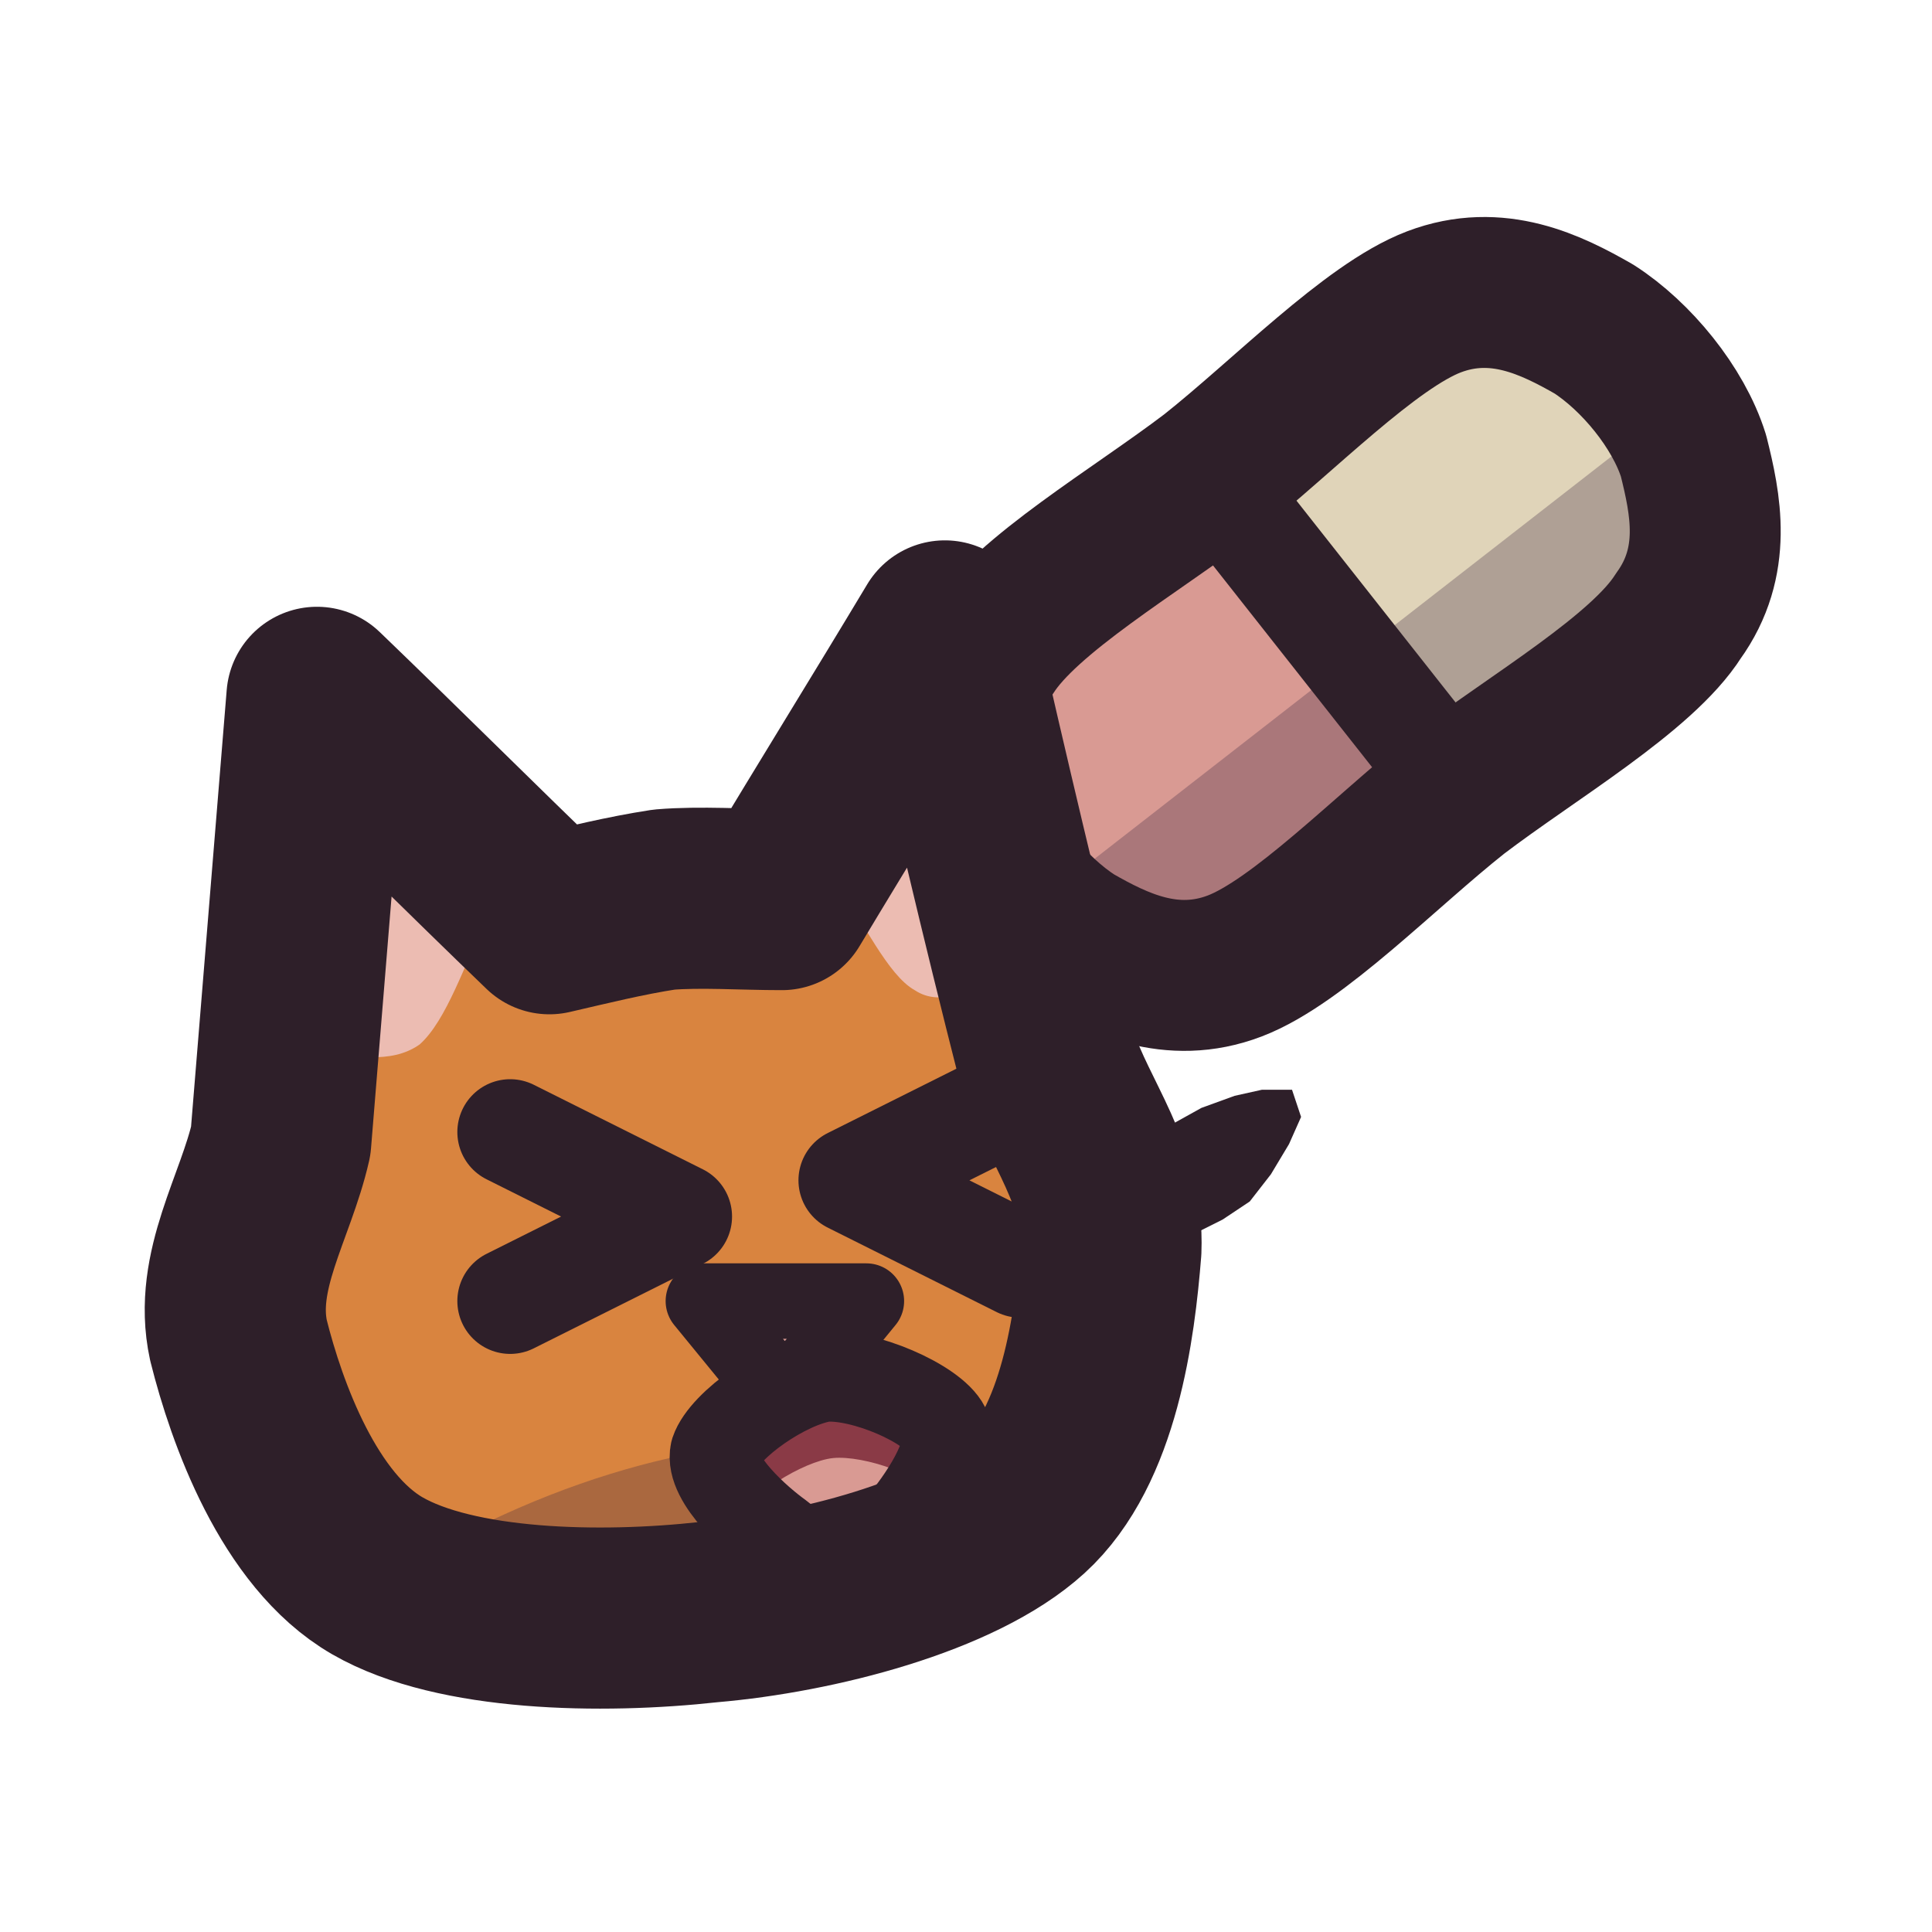
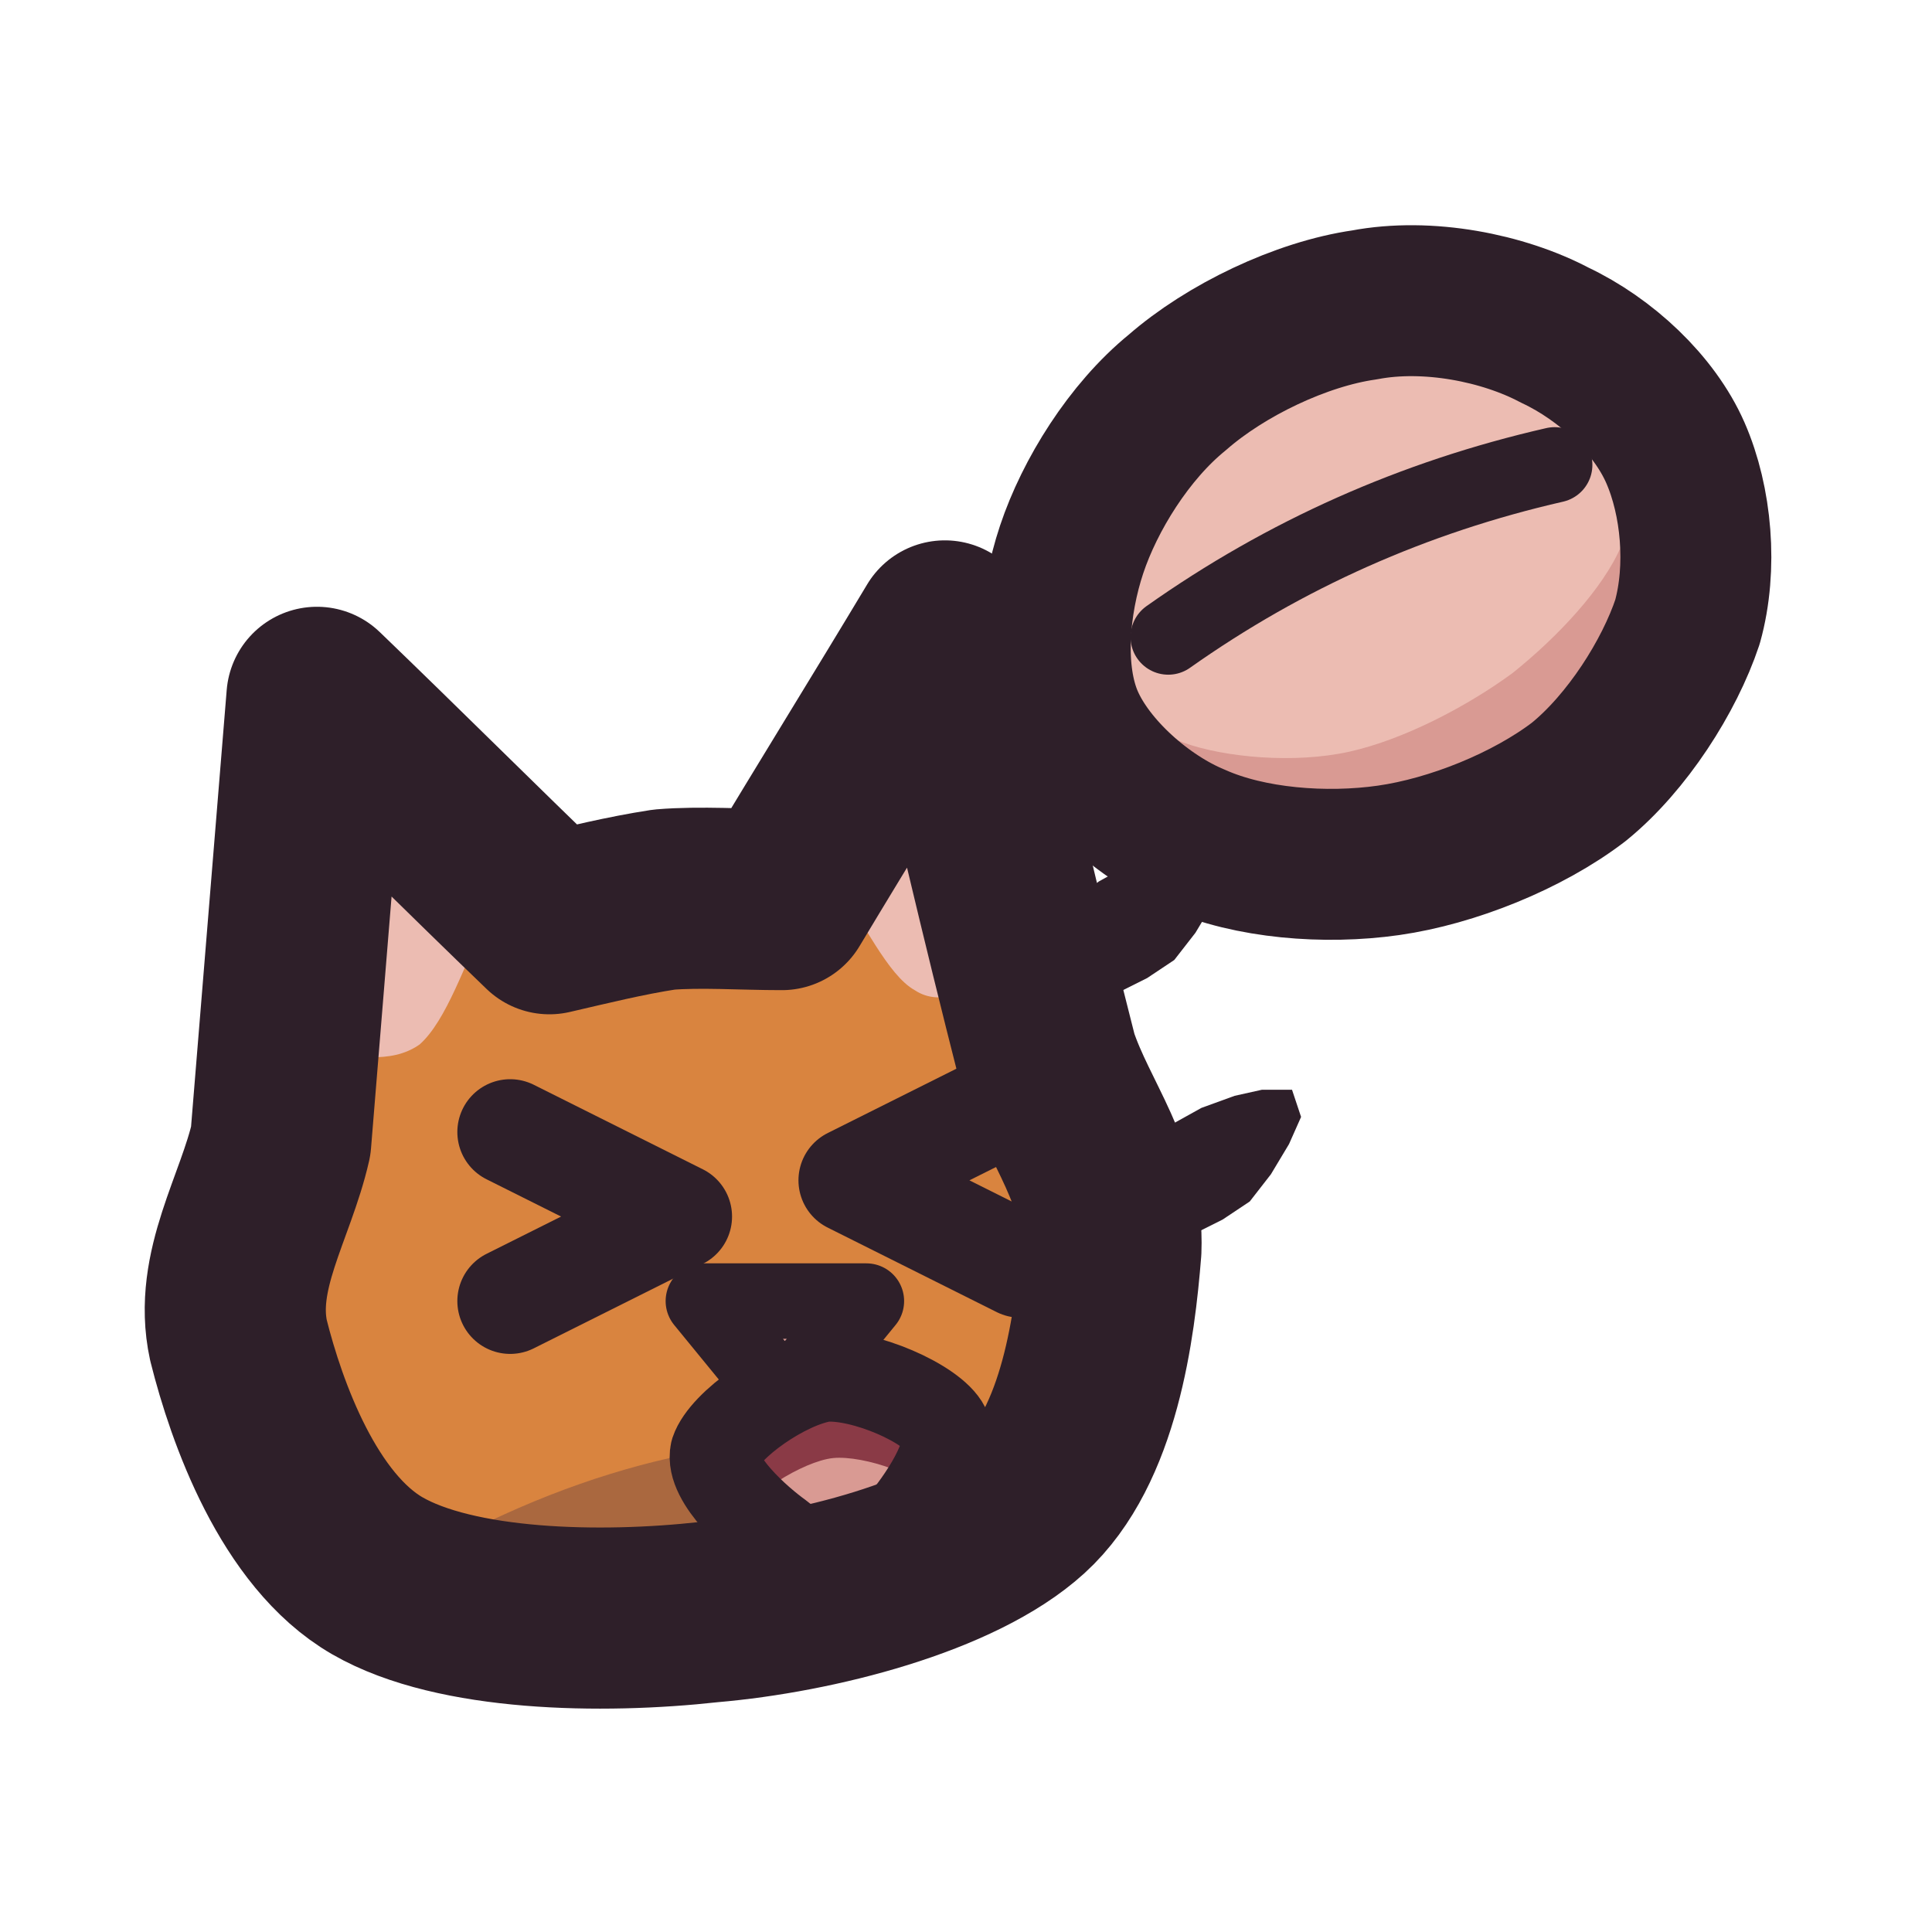
<svg xmlns="http://www.w3.org/2000/svg" viewBox="0 0 64 64" width="64" height="64">
  <defs>
-     <clipPath id="icon-spit-pill-clip1">
-       <path d="M32.8 21.6C34 19.7 37.6 17.6 40.1 15.7C42.5 13.8 45.4 10.8 47.5 10C49.6 9.2 51.4 10.1 52.8 10.9C54.2 11.8 55.6 13.5 56.1 15.1C56.5 16.7 56.9 18.6 55.6 20.4C54.4 22.3 50.8 24.4 48.3 26.3C45.9 28.2 43 31.2 40.9 32C38.8 32.8 37 31.9 35.6 31.1C34.2 30.2 32.8 28.5 32.3 26.9C31.9 25.3 31.5 23.4 32.8 21.6Z" />
-     </clipPath>
    <clipPath id="icon-spit-pill-clip2">
      <path d="M7.9 44.4C7.4 42.1 8.8 40 9.3 37.8C9.7 32.9 10.1 28 10.5 23.1C13.1 25.6 15.6 28.1 18.2 30.6C19.5 30.3 20.7 30 22 29.8C23.2 29.7 24.6 29.8 25.9 29.8C27.7 26.8 29.5 23.9 31.3 20.9C32.4 25.7 33.5 30.4 34.7 35.1C35.4 37.2 36.9 38.9 36.8 41.4C36.6 43.9 36.1 47.9 33.9 49.9C31.7 51.9 27 53.1 23.5 53.4C19.9 53.8 15.1 53.7 12.5 52.2C9.9 50.7 8.5 46.8 7.9 44.4Z" />
    </clipPath>
    <clipPath id="icon-spit-pill-clip3">
      <path d="M27.3 45.6C28.6 45.5 30.9 46.5 31.3 47.3C31.7 48.1 30.5 49.8 29.9 50.5C29.3 51.2 28.6 51.3 27.9 51.4C27.2 51.4 26.5 51.5 25.8 50.9C25.1 50.4 23.5 49 23.7 48.1C24 47.2 26 45.8 27.3 45.6Z" />
+     </clipPath>
+     <clipPath id="icon-spit-pill-clip1">
+       <path d="M55.5 15C56.2 16.6 56.4 18.8 55.9 20.6C55.3 22.4 53.9 24.6 52.3 25.9C50.6 27.2 48.1 28.2 46 28.5C43.9 28.8 41.4 28.6 39.6 27.8C37.9 27.1 36.1 25.5 35.4 23.9C34.7 22.3 34.9 20 35.5 18.2C36.1 16.4 37.4 14.3 39 13C40.6 11.6 43.1 10.4 45.2 10.1C47.3 9.7 49.8 10.2 51.5 11.1C53.2 11.9 54.8 13.4 55.5 15Z" />
    </clipPath>
  </defs>
  <g id="p-motion">
    <path d="M33.7 33L34.7 33.2L35.9 33.1L37 32.9L38 32.4L38.9 31.8L39.6 30.9L40.2 29.9L40.6 29L40.3 28.1L39.3 28.1L38.4 28.3L37.3 28.7L36.4 29.2L35.6 29.8L34.9 30.6L34.3 31.5L33.9 32.3Z" fill="#2e1f29" />
    <path d="M36.2 41L37.2 41.2L38.4 41.1L39.5 40.9L40.5 40.4L41.4 39.8L42.1 38.9L42.7 37.9L43.1 37L42.8 36.1L41.8 36.1L40.9 36.3L39.8 36.7L38.9 37.2L38.1 37.8L37.4 38.6L36.8 39.5L36.4 40.3Z" fill="#2e1f29" />
  </g>
  <g id="p-pill">
-     <path d="M40.1 15.8C37.7 17.7 34.1 19.7 32.8 21.6C31.5 23.4 31.9 25.3 32.3 26.9C32.8 28.5 34.2 30.2 35.6 31.1C37 31.9 38.8 32.8 40.9 32C43 31.2 45.8 28.1 48.3 26.2C45.6 22.7 42.8 19.3 40.1 15.8Z" fill="#d99a93" />
-     <path d="M40.1 15.8C42.6 13.9 45.4 10.8 47.5 10C49.6 9.2 51.4 10.1 52.8 10.9C54.2 11.8 55.6 13.5 56.1 15.1C56.5 16.7 56.9 18.6 55.6 20.4C54.3 22.3 50.7 24.3 48.3 26.2C45.6 22.7 42.8 19.3 40.1 15.8Z" fill="#e0d4b9" />
-     <path d="M29 34.1L60.6 9.5L67.3 18.1L35.8 42.8Z" fill="#3f2541" fill-opacity="0.3" clip-path="url(#icon-spit-pill-clip1)" />
-     <path d="M40.1 15.8L48.3 26.2" fill="none" stroke="#2e1f29" stroke-width="3.5" stroke-linecap="round" stroke-linejoin="round" />
-     <path d="M32.8 21.6C34 19.7 37.6 17.6 40.1 15.7C42.5 13.8 45.4 10.8 47.5 10C49.6 9.2 51.4 10.1 52.8 10.9C54.2 11.8 55.6 13.5 56.1 15.1C56.5 16.7 56.9 18.6 55.6 20.4C54.4 22.3 50.8 24.4 48.3 26.3C45.9 28.2 43 31.2 40.9 32C38.8 32.8 37 31.9 35.6 31.1C34.2 30.2 32.8 28.5 32.3 26.9C31.9 25.3 31.5 23.4 32.8 21.6Z" fill="none" stroke="#2e1f29" stroke-width="5" stroke-linecap="round" stroke-linejoin="round" />
+     <path d="M55.5 15C56.2 16.6 56.4 18.8 55.9 20.6C55.3 22.4 53.9 24.6 52.3 25.9C50.6 27.2 48.1 28.2 46 28.5C43.9 28.8 41.4 28.6 39.6 27.8C37.9 27.1 36.1 25.5 35.4 23.9C34.7 22.3 34.9 20 35.5 18.2C36.1 16.4 37.4 14.3 39 13C40.6 11.6 43.1 10.4 45.2 10.1C47.3 9.7 49.8 10.2 51.5 11.1C53.2 11.9 54.8 13.4 55.5 15Z" fill="#d99a93" />
+     <path d="M53.9 13.6C54.4 14.9 54.3 16.7 53.7 18.1C53.1 19.5 51.6 21.1 50.1 22.3C48.6 23.4 46.5 24.5 44.7 24.9C42.9 25.3 40.6 25.1 39.2 24.6C37.7 24 36.6 22.8 36 21.6C35.5 20.4 35.3 18.7 35.9 17.2C36.4 15.8 37.9 14.1 39.4 13C40.9 11.9 43.1 11 45 10.6C46.8 10.3 49 10.2 50.5 10.7C52 11.2 53.4 12.4 53.9 13.6Z" fill="#ecbcb2" clip-path="url(#icon-spit-pill-clip1)" />
+     <path d="M38.7 21.1Q44.5 17 51.5 15.4" fill="none" stroke="#2e1f29" stroke-width="2.5" stroke-linecap="round" stroke-linejoin="round" />
+     <path d="M55.5 15C56.2 16.6 56.4 18.8 55.9 20.6C55.3 22.4 53.9 24.6 52.3 25.9C50.6 27.2 48.1 28.2 46 28.5C43.9 28.8 41.4 28.6 39.6 27.8C37.9 27.1 36.1 25.5 35.4 23.9C34.7 22.3 34.9 20 35.5 18.2C36.1 16.4 37.4 14.3 39 13C40.6 11.6 43.1 10.4 45.2 10.1C47.3 9.7 49.8 10.2 51.5 11.1C53.2 11.9 54.8 13.4 55.5 15Z" fill="none" stroke="#2e1f29" stroke-width="5" stroke-linecap="round" stroke-linejoin="round" />
  </g>
  <g id="p-head">
    <path d="M7.9 44.4C7.4 42.1 8.8 40 9.3 37.8C9.7 32.9 10.1 28 10.5 23.1C13.1 25.6 15.6 28.1 18.2 30.6C19.5 30.3 20.7 30 22 29.8C23.2 29.7 24.6 29.8 25.9 29.8C27.7 26.8 29.5 23.9 31.3 20.9C32.4 25.7 33.5 30.4 34.7 35.1C35.4 37.2 36.9 38.9 36.8 41.4C36.6 43.9 36.1 47.9 33.9 49.9C31.7 51.9 27 53.1 23.5 53.4C19.9 53.8 15.1 53.7 12.5 52.2C9.9 50.7 8.5 46.8 7.9 44.4Z" fill="#d9843f" />
    <path d="M10.6 35C10.8 32.1 11.1 29.2 11.4 26.2C13 27.7 14.5 29.1 16.1 30.5C15.4 31.9 14.8 33.8 13.9 34.6C12.9 35.3 11.7 34.9 10.6 35Z" fill="#ecbcb2" />
    <path d="M33.1 32.6C32.4 29.8 31.7 27 31 24.2C29.9 25.9 28.8 27.6 27.7 29.3C28.6 30.5 29.4 32.3 30.3 32.8C31.2 33.4 32.2 32.7 33.1 32.6Z" fill="#ecbcb2" />
    <path d="M0.2 49Q8.2 50 16.2 50.4Q24.2 46.6 32.2 48.1Q40.2 49.5 48.2 48.2Q56.2 51.1 64.2 50.5L64.2 64L0.2 64Z" fill="#3f2541" fill-opacity="0.3" clip-path="url(#icon-spit-pill-clip2)" />
    <path d="M16.9 37.5L22.5 40.3L16.9 43.1" fill="none" stroke="#2e1f29" stroke-width="3.5" stroke-linecap="round" stroke-linejoin="round" />
    <path d="M33.8 36.3L28.2 39.1L33.8 41.9" fill="none" stroke="#2e1f29" stroke-width="3.5" stroke-linecap="round" stroke-linejoin="round" />
    <path d="M23.3 43.1C25.1 43.1 26.9 43.1 28.7 43.1C27.8 44.2 26.9 45.3 26 46.4C25.1 45.3 24.2 44.2 23.3 43.1Z" fill="#d99a93" />
    <path d="M23.3 43.1C25.1 43.1 26.9 43.1 28.7 43.1C27.8 44.2 26.9 45.3 26 46.4C25.1 45.3 24.2 44.2 23.3 43.1Z" fill="none" stroke="#2e1f29" stroke-width="2.5" stroke-linecap="round" stroke-linejoin="round" />
    <path d="M27.3 45.6C28.6 45.5 30.9 46.5 31.3 47.3C31.7 48.1 30.5 49.8 29.9 50.5C29.3 51.2 28.6 51.3 27.9 51.4C27.2 51.4 26.5 51.5 25.8 50.9C25.1 50.4 23.5 49 23.7 48.1C24 47.2 26 45.8 27.3 45.6Z" fill="#8a3a46" />
    <path d="M24.7 50.2C24.7 49.6 26.6 48.4 27.6 48.3C28.6 48.2 30.7 48.9 30.8 49.6C30.8 50.3 29 52.2 28 52.3C27 52.4 24.8 50.9 24.7 50.2Z" fill="#d99a93" clip-path="url(#icon-spit-pill-clip3)" />
    <path d="M27.3 45.6C28.6 45.5 30.9 46.5 31.3 47.3C31.7 48.1 30.5 49.8 29.9 50.5C29.3 51.2 28.6 51.3 27.9 51.4C27.2 51.4 26.5 51.5 25.8 50.9C25.1 50.4 23.5 49 23.7 48.1C24 47.2 26 45.8 27.3 45.6Z" fill="none" stroke="#2e1f29" stroke-width="3" stroke-linecap="round" stroke-linejoin="round" />
    <path d="M7.9 44.4C7.4 42.1 8.8 40 9.3 37.8C9.7 32.9 10.1 28 10.5 23.1C13.1 25.6 15.6 28.1 18.2 30.6C19.5 30.3 20.7 30 22 29.8C23.2 29.7 24.6 29.8 25.9 29.8C27.7 26.8 29.5 23.9 31.3 20.9C32.4 25.7 33.5 30.4 34.7 35.1C35.4 37.2 36.9 38.9 36.8 41.4C36.6 43.9 36.1 47.9 33.9 49.9C31.7 51.9 27 53.1 23.5 53.4C19.9 53.8 15.1 53.7 12.5 52.2C9.9 50.7 8.5 46.8 7.9 44.4Z" fill="none" stroke="#2e1f29" stroke-width="6" stroke-linecap="round" stroke-linejoin="round" />
  </g>
</svg>
